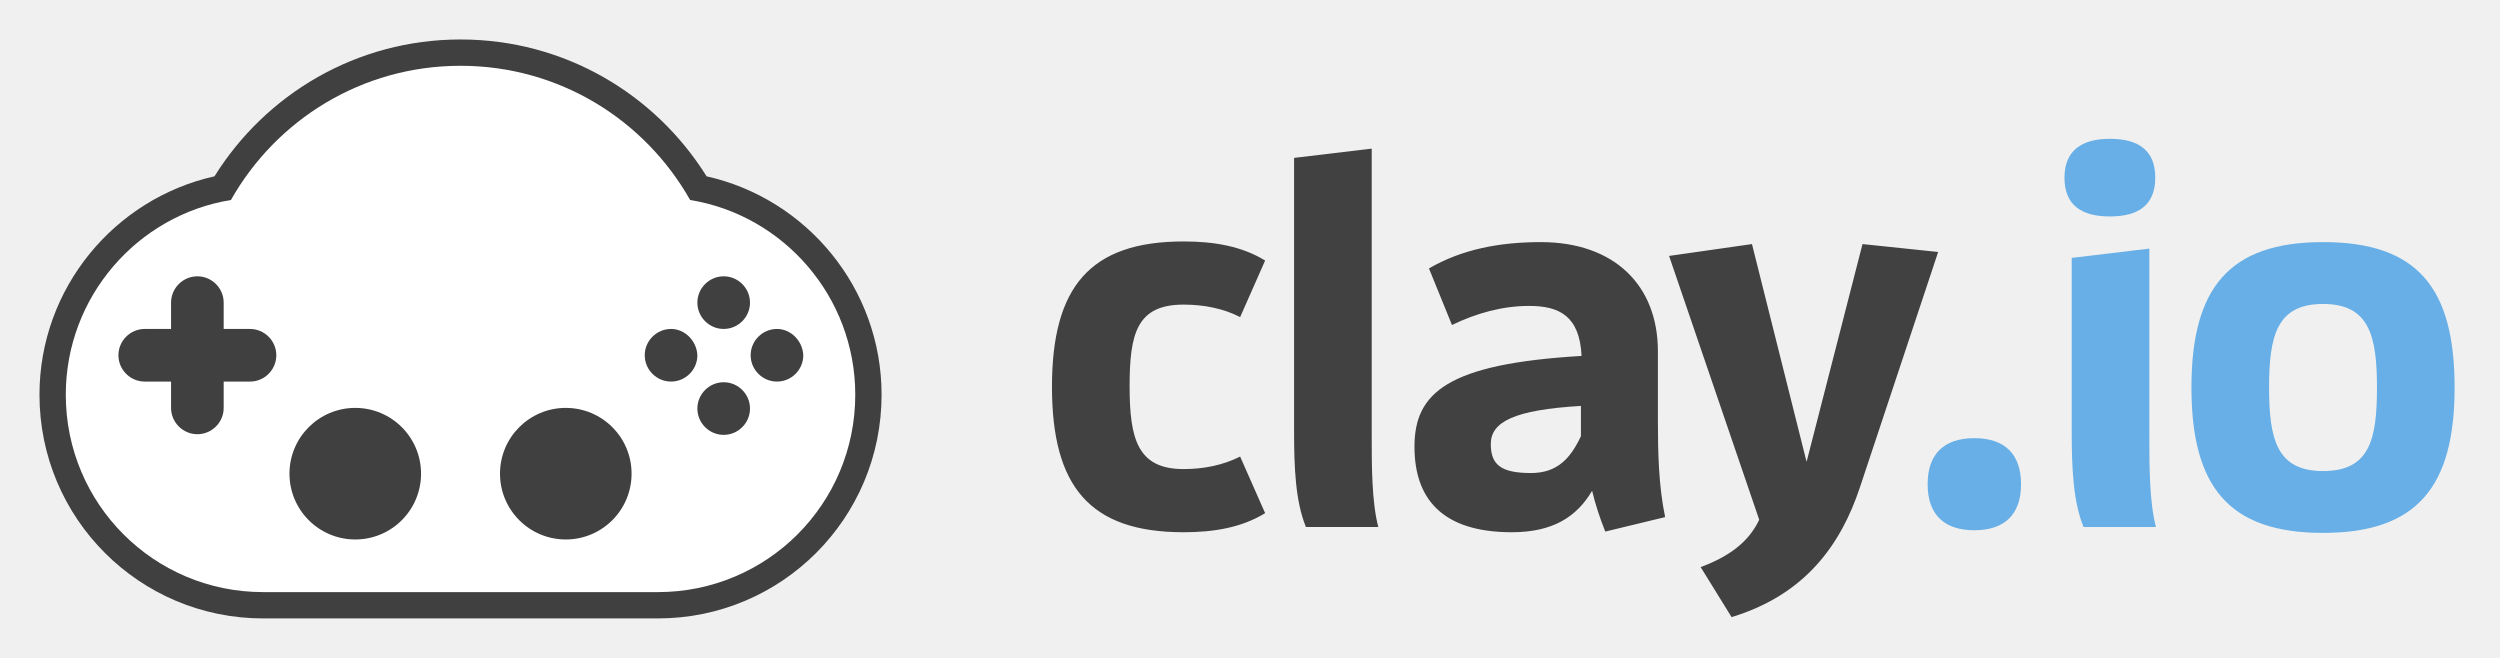
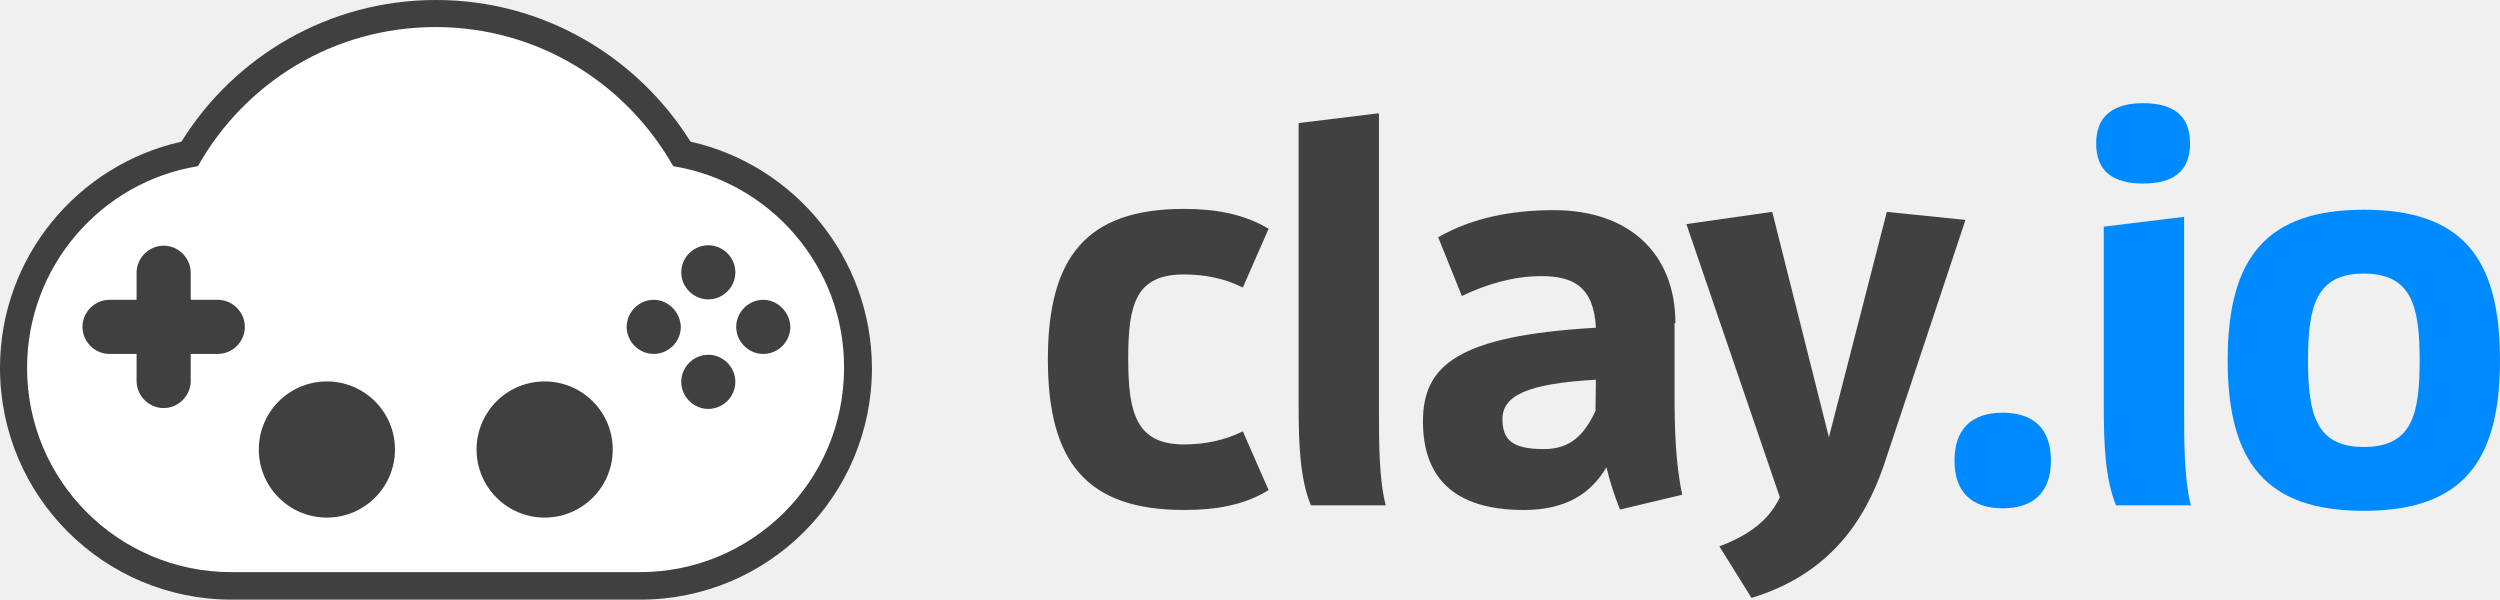
- <svg xmlns="http://www.w3.org/2000/svg" version="1.1" x="0px" y="0px" viewBox="0 0 380 100" enable-background="new 0 0 380 100" xml:space="preserve">
+ <svg xmlns="http://www.w3.org/2000/svg" version="1.0" id="Layer_1" x="0px" y="0px" viewBox="9.7 325.1 591.2 141.7" enable-background="new 9.7 325.1 591.2 141.7" xml:space="preserve">
  <g id="Rounded_Rectangle_1_3_" enable-background="new    ">
    <g id="Rounded_Rectangle_1">
      <g>
-         <path fill="#404040" d="M107.4,26.8C99.6,14.3,85.8,6,70,6s-29.6,8.3-37.4,20.8C17.4,30.2,6,43.8,6,60c0,18.8,15.2,34,34,34h60     c18.8,0,34-15.2,34-34C134,43.8,122.6,30.2,107.4,26.8z" />
+         <path fill="#404040" d="M173,358.6c-12.6-20.1-34.8-33.5-60.2-33.5s-47.7,13.4-60.2,33.5C28,364.1,9.7,386,9.7,412.1     c0,30.3,24.5,54.8,54.8,54.8h96.6c30.3,0,54.8-24.5,54.8-54.8C215.8,386,197.5,364.1,173,358.6z" />
      </g>
    </g>
  </g>
  <g id="Rounded_Rectangle_1_2_" enable-background="new    ">
    <g id="Rounded_Rectangle_1_1_">
      <g>
-         <path fill="#FFFFFF" d="M104.9,30.4C98,18.2,85,10,70,10s-28,8.2-34.9,20.4C20.9,32.7,10,45.1,10,60c0,16.6,13.4,30,30,30h60     c16.6,0,30-13.4,30-30C130,45.1,119.1,32.7,104.9,30.4z" />
+         <path fill="#FFFFFF" d="M168.9,364.4c-11.1-19.6-32-32.9-56.2-32.9s-45.1,13.2-56.2,32.9c-22.9,3.7-40.4,23.7-40.4,47.7     c0,26.7,21.6,48.3,48.3,48.3h96.6c26.7,0,48.3-21.6,48.3-48.3C209.4,388.1,191.8,368.1,168.9,364.4z" />
      </g>
    </g>
  </g>
  <g id="Buttons_1_" enable-background="new    ">
    <g id="Buttons">
      <g>
-         <path fill="#404040" d="M110,42c-2.2,0-4,1.8-4,4c0,2.2,1.8,4,4,4c2.2,0,4-1.8,4-4C114,43.8,112.2,42,110,42z M102,50     c-2.2,0-4,1.8-4,4c0,2.2,1.8,4,4,4s4-1.8,4-4C105.9,51.8,104.1,50,102,50z M118.1,50c-2.2,0-4,1.8-4,4c0,2.2,1.8,4,4,4     c2.2,0,4-1.8,4-4C122,51.8,120.2,50,118.1,50z M110,58.1c-2.2,0-4,1.8-4,4c0,2.2,1.8,4,4,4c2.2,0,4-1.8,4-4     C114,59.9,112.2,58.1,110,58.1z" />
+         <path fill="#404040" d="M177.2,383.1c-3.5,0-6.4,2.9-6.4,6.4s2.9,6.4,6.4,6.4s6.4-2.9,6.4-6.4S180.7,383.1,177.2,383.1z      M164.3,396c-3.5,0-6.4,2.9-6.4,6.4s2.9,6.4,6.4,6.4s6.4-2.9,6.4-6.4C170.6,398.9,167.7,396,164.3,396z M190.2,396     c-3.5,0-6.4,2.9-6.4,6.4s2.9,6.4,6.4,6.4s6.4-2.9,6.4-6.4C196.5,398.9,193.6,396,190.2,396z M177.2,409c-3.5,0-6.4,2.9-6.4,6.4     s2.9,6.4,6.4,6.4s6.4-2.9,6.4-6.4S180.7,409,177.2,409z" />
      </g>
    </g>
  </g>
  <g id="Left_1_" enable-background="new    ">
    <g id="Left">
      <g>
-         <circle fill-rule="evenodd" clip-rule="evenodd" fill="#404040" cx="54" cy="72" r="10" />
+         <circle fill="#404040" cx="87" cy="431.4" r="16.1" />
      </g>
    </g>
  </g>
  <g id="Right_1_" enable-background="new    ">
    <g id="Right">
      <g>
-         <circle fill-rule="evenodd" clip-rule="evenodd" fill="#404040" cx="86" cy="72" r="10" />
+         <circle fill="#404040" cx="138.5" cy="431.4" r="16.1" />
      </g>
    </g>
  </g>
  <g id="D-Pad_1_" enable-background="new    ">
    <g id="D-Pad">
      <g>
-         <path fill-rule="evenodd" clip-rule="evenodd" fill="#404040" d="M38,50h-4v-4c0-2.2-1.8-4-4-4s-4,1.8-4,4v4h-4c-2.2,0-4,1.8-4,4     c0,2.2,1.8,4,4,4h4v4c0,2.2,1.8,4,4,4s4-1.8,4-4v-4h4c2.2,0,4-1.8,4-4C42,51.8,40.2,50,38,50z" />
+         <path fill="#404040" d="M61.2,396h-6.4v-6.4c0-3.5-2.9-6.4-6.4-6.4c-3.5,0-6.4,2.9-6.4,6.4v6.4h-6.4c-3.5,0-6.4,2.9-6.4,6.4     s2.9,6.4,6.4,6.4h6.4v6.4c0,3.5,2.9,6.4,6.4,6.4c3.5,0,6.4-2.9,6.4-6.4v-6.4h6.4c3.5,0,6.4-2.9,6.4-6.4S64.7,396,61.2,396z" />
      </g>
    </g>
  </g>
  <g id="clay_1_" enable-background="new    ">
    <g id="clay">
      <g>
-         <path fill="#414141" d="M179.9,46.3c3.1,0,6.1,0.6,8.6,1.9l3.8-8.6c-3.6-2.2-7.8-2.9-12.4-2.9c-14.3,0-20,7-20,22.1     s5.7,22.1,20,22.1c4.6,0,8.8-0.7,12.4-2.9l-3.8-8.6c-2.6,1.3-5.5,1.9-8.6,1.9c-7,0-8.2-4.6-8.2-12.6S172.8,46.3,179.9,46.3z      M208.4,22.6l-11.7,1.4v41.6c0,5.4,0.2,10.6,1.8,14.5h11c-1-3.8-1-9.4-1-13.7V22.6z M252,53.4c0-10.1-6.7-16.6-17.8-16.6     c-6.3,0-12,1.1-17,4l3.5,8.6c3.7-1.8,7.7-2.9,11.7-2.9c4.6,0,7.7,1.5,8,7.6c-20.4,1.2-25.4,5.6-25.4,13.8c0,7.9,4.2,13,14.8,13     c6.3,0,9.9-2.4,12.2-6.3c0.5,2.1,1.2,4.2,2,6.2l9.1-2.2c-1-4.8-1.1-9.9-1.1-14.8V53.4z M240.3,66.3c-1.6,3.4-3.6,5.6-7.6,5.6     c-4.6,0-6.1-1.3-6.1-4.4c0-3.4,3.6-5.2,13.7-5.8V66.3z M283.1,37.1l-8.5,33.1l-8.3-33.1l-12.6,1.8L267.4,79     c-1.6,3.4-4.6,5.6-8.9,7.2l4.7,7.6c11.2-3.4,16.6-11,19.5-19.7l11.9-35.8L283.1,37.1z" />
+         <path fill="#414141" d="M289.7,390c5,0,9.8,1,13.9,3.1l6.1-13.9c-5.8-3.5-12.6-4.7-20-4.7c-23,0-32.2,11.3-32.2,35.6     c0,24.3,9.2,35.6,32.2,35.6c7.4,0,14.2-1.1,20-4.7l-6.1-13.9c-4.2,2.1-8.9,3.1-13.9,3.1c-11.3,0-13.2-7.4-13.2-20.3     S278.3,390,289.7,390z M335.6,351.9l-18.8,2.3v67c0,8.7,0.3,17.1,2.9,23.4h17.7c-1.6-6.1-1.6-15.1-1.6-22.1v-70.5H335.6z      M405.9,401.5c0-16.3-10.8-26.7-28.7-26.7c-10.1,0-19.3,1.8-27.4,6.4l5.6,13.9c6-2.9,12.4-4.7,18.8-4.7c7.4,0,12.4,2.4,12.9,12.2     c-32.9,1.9-40.9,9-40.9,22.2c0,12.7,6.8,20.9,23.8,20.9c10.1,0,15.9-3.9,19.6-10.1c0.8,3.4,1.9,6.8,3.2,10l14.7-3.5     c-1.6-7.7-1.8-15.9-1.8-23.8V401.5z M387,422.3c-2.6,5.5-5.8,9-12.2,9c-7.4,0-9.8-2.1-9.8-7.1c0-5.5,5.8-8.4,22.1-9.3L387,422.3     L387,422.3z M455.9,375.2l-13.7,53.3l-13.4-53.3l-20.3,2.9l22.1,64.6c-2.6,5.5-7.4,9-14.3,11.6l7.6,12.2     c18-5.5,26.7-17.7,31.4-31.7l19.2-57.7L455.9,375.2z" />
      </g>
    </g>
  </g>
  <g id="_x2E_io_1_" enable-background="new    ">
    <g id="_x2E_io">
      <g>
-         <path fill="#67AFE6" d="M300.1,66.6c-4.6,0-7.1,2.4-7.1,7c0,4.6,2.5,7,7.1,7c4.6,0,7.1-2.4,7.1-7C307.2,69,304.7,66.6,300.1,66.6     z M326.6,37.8l-11.7,1.4v26.4c0,5.4,0.2,10.6,1.8,14.5h11c-1-3.8-1-9.4-1-13.7V37.8z M320.7,21.1c-4.3,0-6.9,1.8-6.9,5.9     c0,4.2,2.6,5.9,6.9,5.9c4.3,0,6.9-1.7,6.9-5.9C327.6,22.9,325.1,21.1,320.7,21.1z M353.1,36.8c-14.3,0-20,7-20,22.1     s5.7,22.1,20,22.1s20-7,20-22.1S367.5,36.8,353.1,36.8z M353.1,71.6c-7,0-8.2-4.8-8.2-12.7s1.2-12.7,8.2-12.7s8.2,4.8,8.2,12.7     S360.2,71.6,353.1,71.6z" />
+         <path fill="#008AFF" d="M483.3,422.7c-7.4,0-11.4,3.9-11.4,11.3s4,11.3,11.4,11.3c7.4,0,11.4-3.9,11.4-11.3     S490.7,422.7,483.3,422.7z M526,376.4l-18.8,2.3v42.5c0,8.7,0.3,17.1,2.9,23.4h17.7c-1.6-6.1-1.6-15.1-1.6-22.1v-46.1H526z      M516.5,349.5c-6.9,0-11.1,2.9-11.1,9.5c0,6.8,4.2,9.5,11.1,9.5c6.9,0,11.1-2.7,11.1-9.5C527.6,352.4,523.6,349.5,516.5,349.5z      M568.7,374.7c-23,0-32.2,11.3-32.2,35.6s9.2,35.6,32.2,35.6c23,0,32.2-11.3,32.2-35.6S591.9,374.7,568.7,374.7z M568.7,430.8     c-11.3,0-13.2-7.7-13.2-20.5s1.9-20.5,13.2-20.5s13.2,7.7,13.2,20.5S580.1,430.8,568.7,430.8z" />
      </g>
    </g>
  </g>
</svg>
